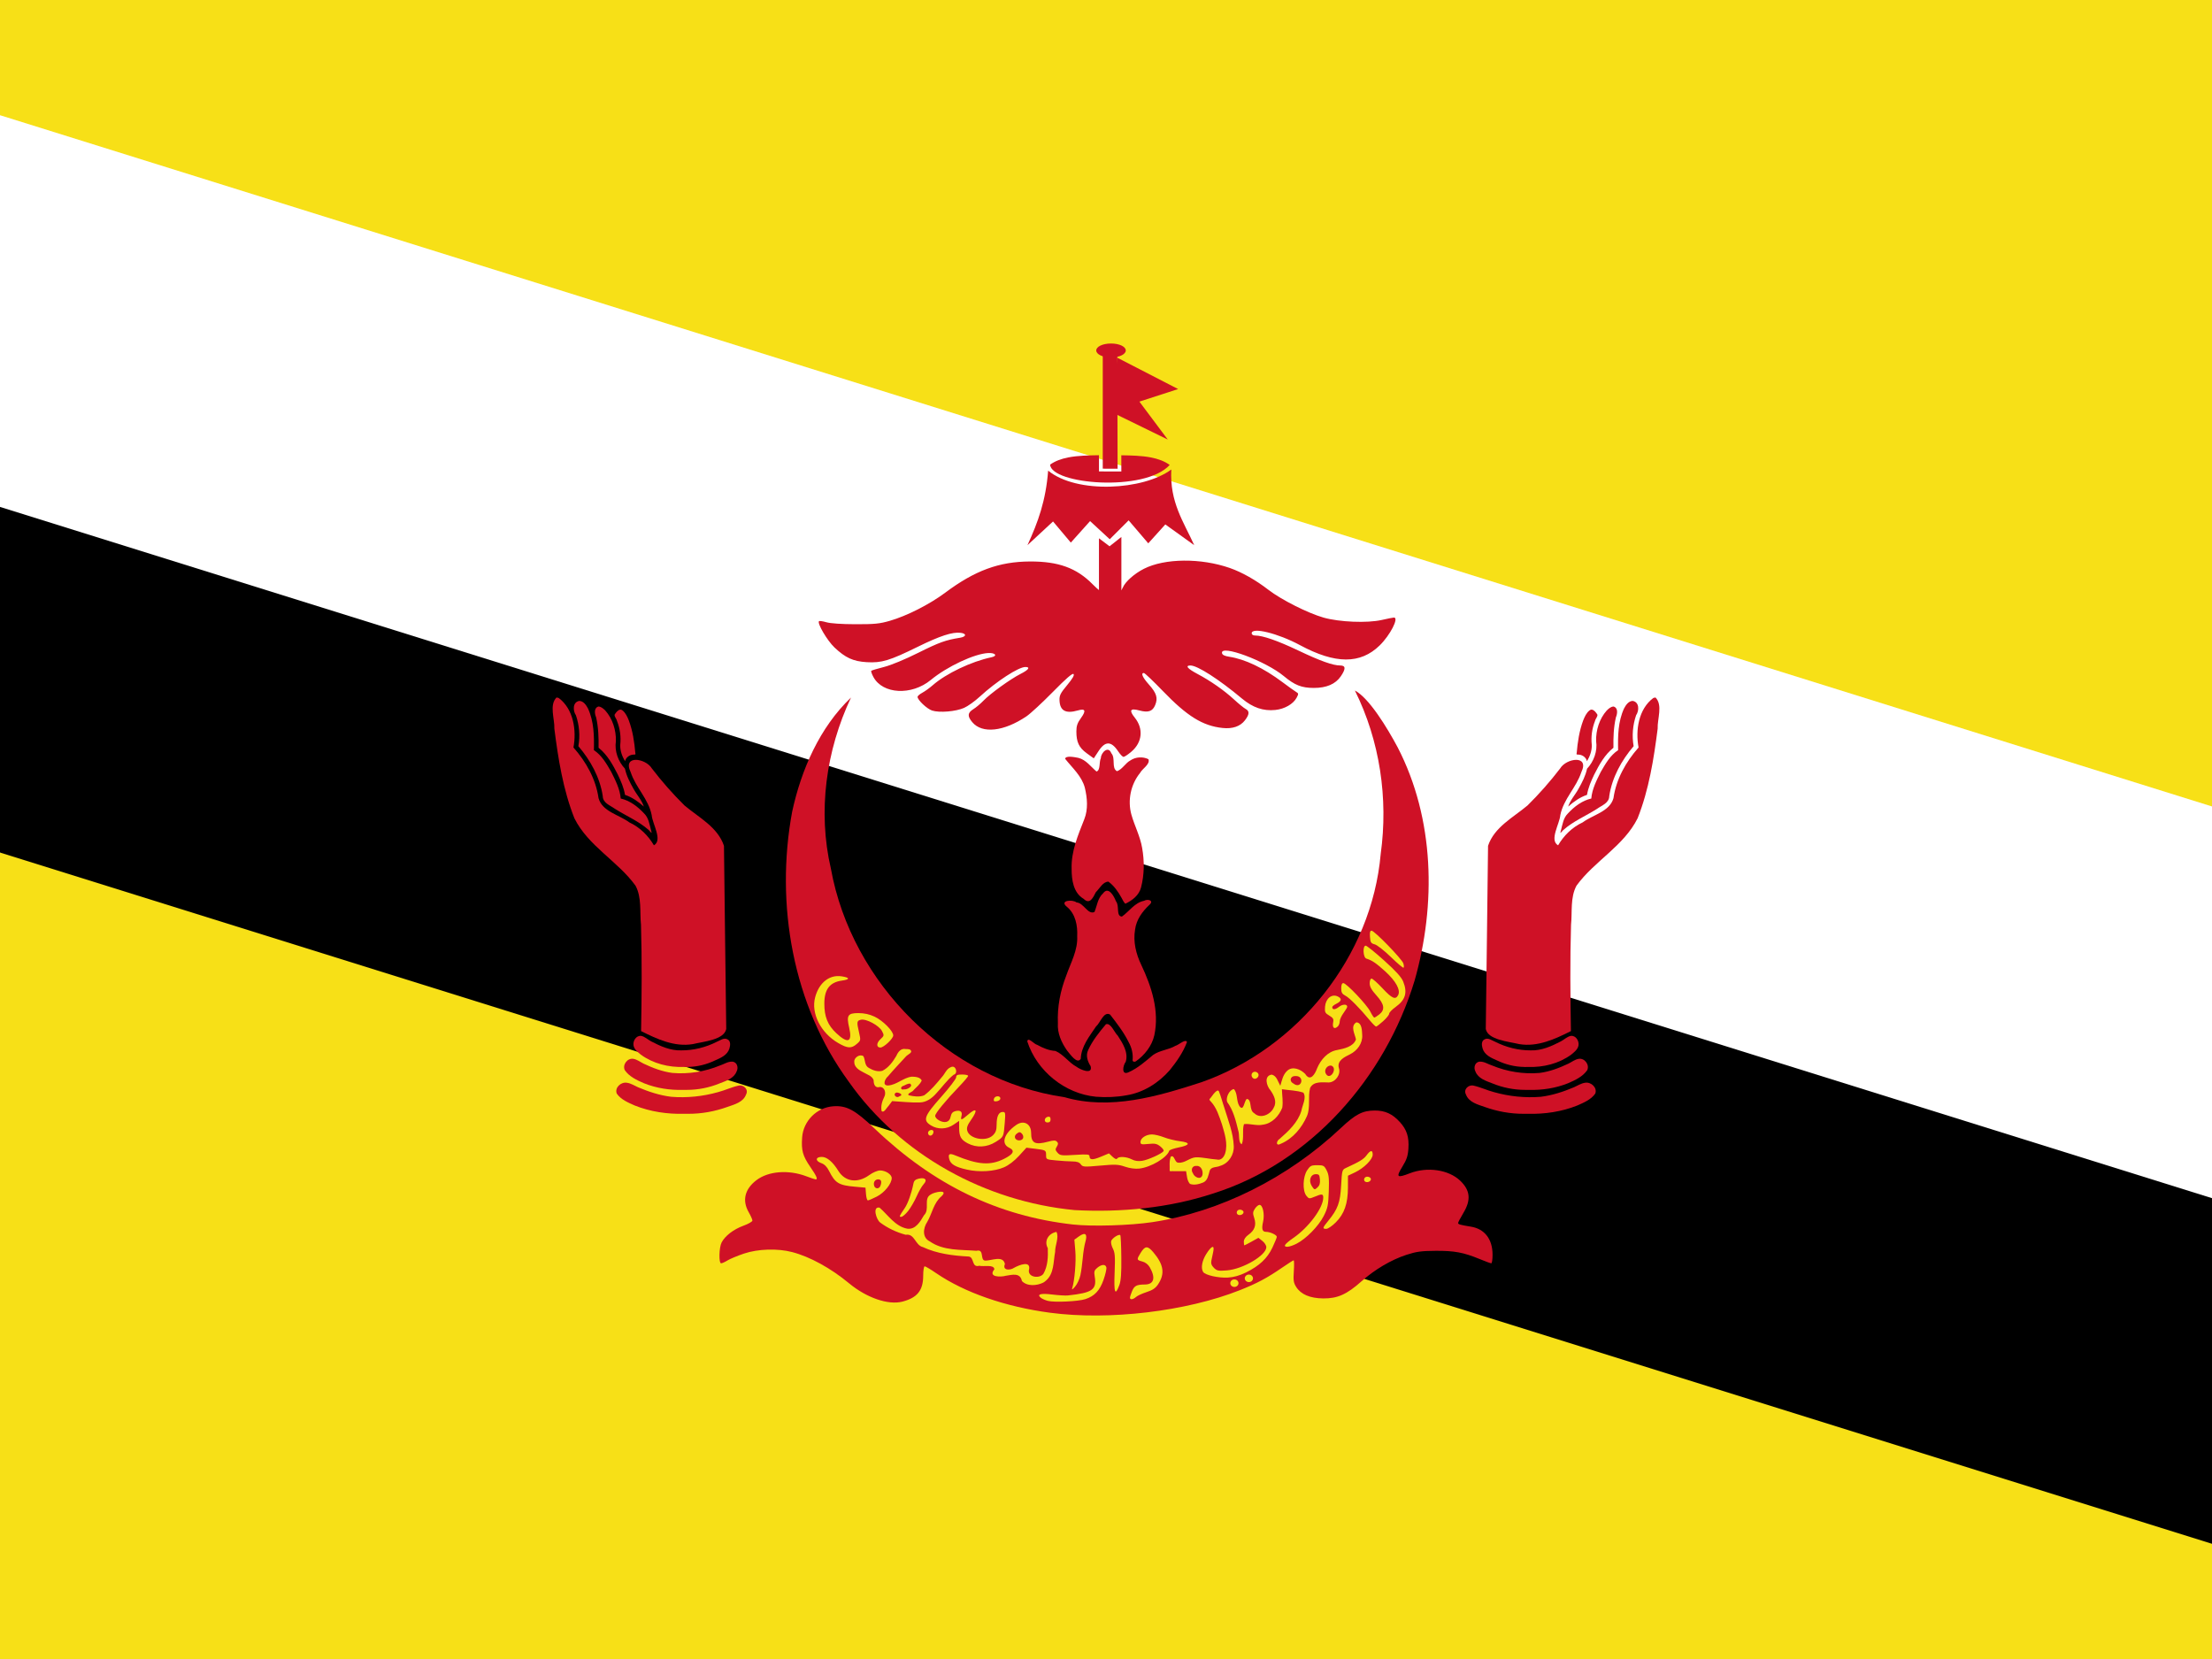
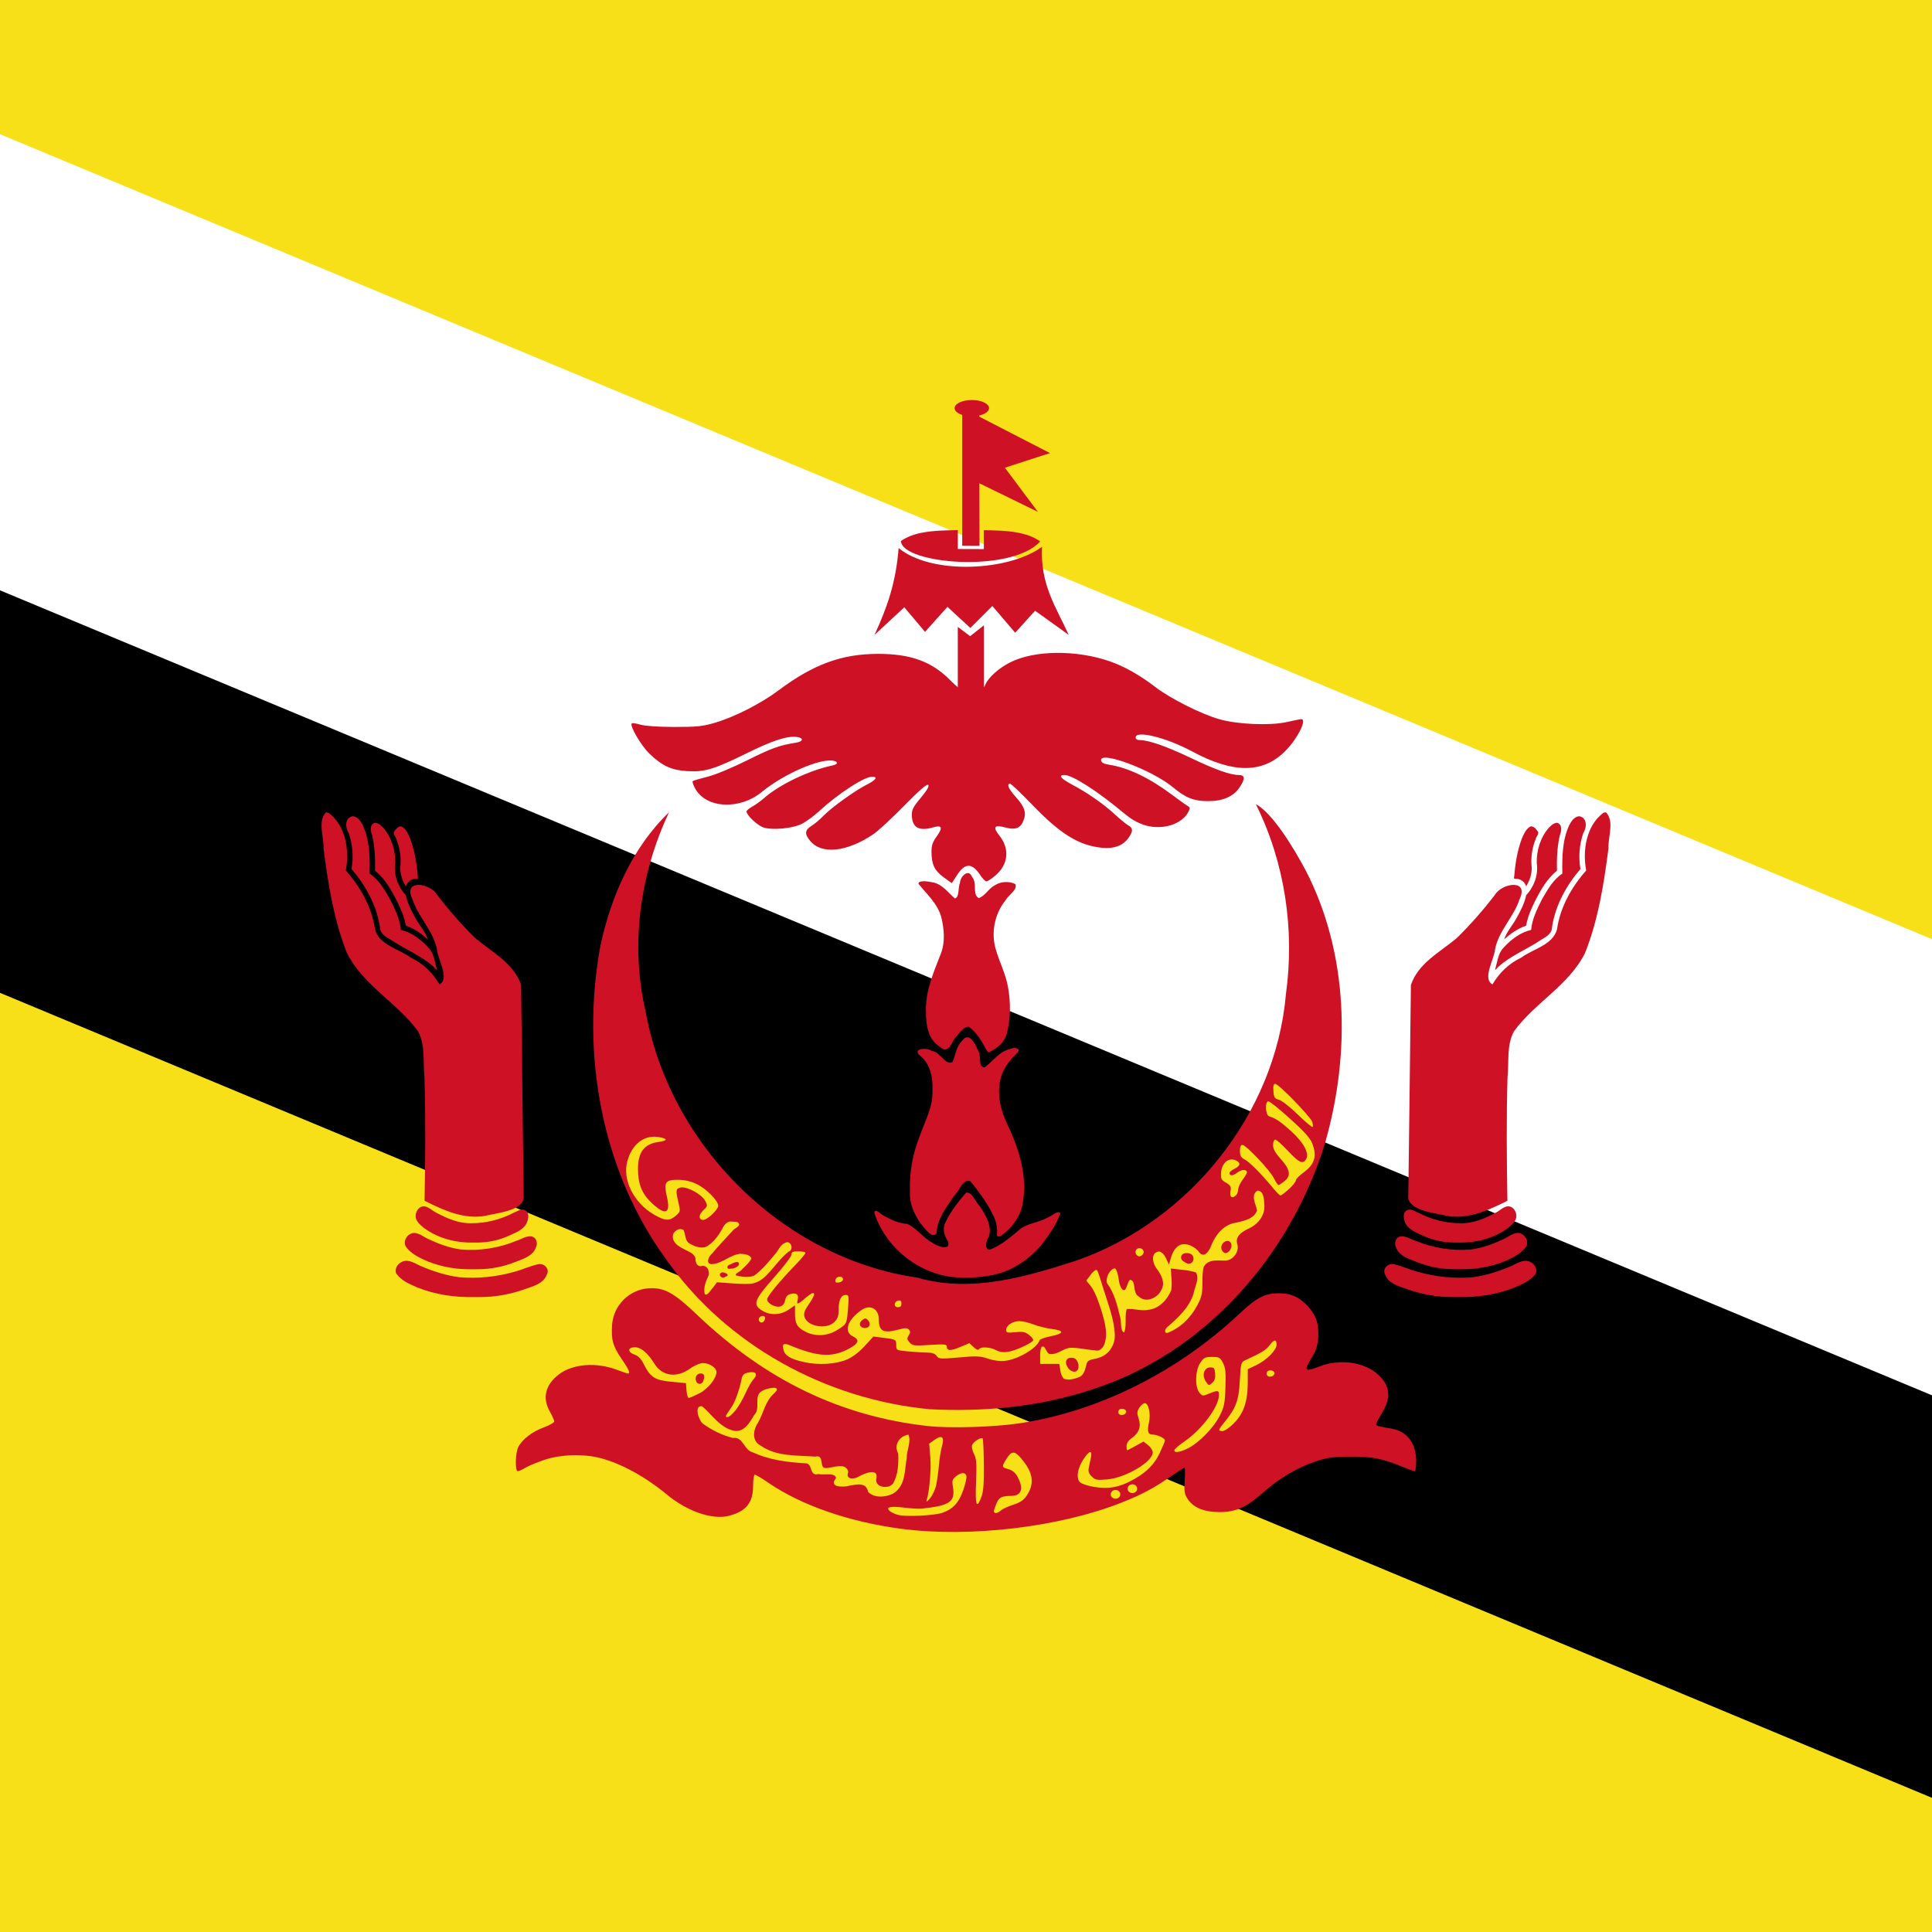
- <svg xmlns="http://www.w3.org/2000/svg" xmlns:xlink="http://www.w3.org/1999/xlink" id="flag-icon-css-bn" width="640" height="480">
-   <path fill="#f7e017" d="M0 0h640v480H0z" />
-   <path fill="#fff" d="M0 33.333v213.334l640 100V233.333z" />
-   <path d="M0 146.667v100l640 200v-100z" />
-   <g fill="#cf1126" transform="translate(-160) scale(.66667)">
+ <svg xmlns="http://www.w3.org/2000/svg" xmlns:xlink="http://www.w3.org/1999/xlink" id="flag-icon-css-bn" width="512" height="512">
+   <path fill="#f7e017" d="M0 0h512v512H0z" />
+   <path fill="#fff" d="M0 35.556V263.11l512 106.667v-120.89z" />
+   <path d="M0 156.444v106.667l512 213.333V369.778z" />
+   <g fill="#cf1126" transform="translate(-256) scale(.71111)">
    <path d="M695.74 569.72c-19.36-2.57-37.11-8.73-49.44-17.17-2.39-1.64-4.64-2.98-4.99-2.98-.36 0-.65 1.82-.65 4.07 0 6.37-2.56 9.58-9 11.25-6.16 1.6-15.56-1.63-23.18-7.95-7.89-6.55-17-11.55-24.71-13.55-6.35-1.66-14.78-1.39-20.87.65-2.83.95-6.05 2.29-7.17 2.98-1.11.69-2.36 1.25-2.76 1.25-1.08 0-.93-6.85.2-9.04 1.49-2.87 5.16-5.7 9.44-7.26 2.16-.79 3.93-1.8 3.93-2.25 0-.45-.73-2.1-1.62-3.65-2.9-5.08-1.71-10 3.35-13.87 5.18-3.96 13.95-4.64 21.7-1.69 1.95.74 3.77 1.35 4.04 1.35 1.02 0 .4-1.43-2.41-5.52-3.24-4.74-3.88-7.08-3.48-12.72.52-7.14 6.34-12.98 13.47-13.5 5.82-.42 9.44 1.54 18.03 9.72 25.65 24.46 53.54 37.94 86.07 41.59 8.21.92 24.73.43 34.42-1.03 29.27-4.41 58.76-19.13 81.79-40.82 6.38-6.01 9.45-7.6 14.68-7.62 4.55-.02 7.74 1.45 11 5.05 2.97 3.3 3.98 6.43 3.66 11.44-.21 3.21-.73 4.79-2.64 7.9-2.82 4.59-2.34 5.01 3.24 2.85 7.54-2.94 16.83-1.58 21.84 3.18 4.41 4.19 4.83 8.38 1.4 14.06-1.25 2.08-2.27 4.03-2.27 4.34 0 .57.95.84 5.53 1.58 5.99.96 9.42 5.41 9.42 12.21 0 2.04-.25 3.7-.56 3.7-.3 0-2.57-.83-5.04-1.85-6.98-2.88-10.95-3.62-19.11-3.57-6.21.04-8.35.33-12.68 1.74-6.63 2.17-13.72 6.35-19.5 11.5-6.37 5.68-10.38 7.47-16.58 7.42-5.76-.06-9.7-1.73-11.78-5.02-1.11-1.76-1.27-2.83-1-6.81.18-2.59.14-4.71-.07-4.71-.22 0-2.46 1.42-4.99 3.17-6.64 4.56-10.87 6.82-18.47 9.83-23.18 9.17-56.63 13.14-82.24 9.75z" />
    <path d="M706.34 525.17c-38.58-3.703-75.494-23.798-97.939-55.657-24.37-33.235-32.05-77.117-24.611-117.24 3.954-18.267 11.929-36.546 25.544-49.554-10.85 23.003-14.516 49.369-8.73 74.29 8.99 49.753 51.036 91.87 101.34 99.156 19.9 5.761 40.487-.324 59.496-6.493 41.935-14.78 73.88-54.583 77.777-99.08 3.336-24.077-.36-49.113-11.207-70.915 6.183 3.269 13.987 16.087 18.59 24.707 16.002 31.003 16.733 68.155 7.312 101.24-12.78 42.097-44.965 78.978-87.511 92.382-19.308 6.308-39.842 8.231-60.058 7.167z" />
    <g id="a">
      <path d="M512.02 469.9c-2.528-.396-5.316 2.092-4.363 4.697 1.823 2.633 4.964 3.92 7.798 5.18 6.792 2.722 14.18 3.782 21.471 3.605-2.513-.006.863.026 1.802 0 5.774.017 11.516-1.024 16.944-2.98 3.018-1.062 6.864-2.025 8.1-5.363 1.207-2.175-.98-4.347-3.185-3.911-3.072.67-5.944 2.064-8.99 2.857-6.572 1.854-13.494 2.57-20.303 2.012-4.98-.608-9.804-2.2-14.41-4.143-1.597-.705-3.096-1.733-4.865-1.954z" />
      <path d="M514.83 459.52c-2.556-.38-4.758 2.56-3.692 4.908 1.965 2.848 5.267 4.365 8.356 5.699 5.37 2.148 11.204 3.047 16.975 2.875-2.191-.006.753.026 1.565 0a37.592 37.592 0 0 0 14.325-2.832c2.774-1.078 6.17-2.124 7.325-5.177.896-1.677.212-4.116-1.9-4.247-1.929-.096-3.593 1.132-5.378 1.683-6.485 2.681-13.622 3.818-20.614 3.214-4.357-.56-8.52-2.168-12.47-4.03-1.485-.718-2.82-1.836-4.491-2.093z" />
      <path d="M518.28 449.57c-2.19-.263-3.698 2.209-3.329 4.182.327 1.733 1.883 2.898 3.17 3.96 5.328 3.898 12.082 5.558 18.625 5.34-2.541-.009 3.41.042 1.595-.007 4.144-.017 8.238-1.03 11.966-2.825 2.489-1.082 5.411-2.336 6.25-5.177.401-1.324.652-3.227-.841-3.97-1.564-.874-3.117.47-4.539 1.016-4.789 2.437-10.125 3.793-15.507 3.768-4.65.157-9.033-1.8-13.068-3.907-1.464-.746-2.67-2.043-4.321-2.38z" />
      <path d="M481.53 302.7c-3.257 3.26-.77 9.271-.946 13.543 1.688 13.158 3.785 26.484 8.697 38.87 6.015 12.102 18.79 18.573 26.533 29.268 2.767 5.155 1.785 11.355 2.368 16.994.458 15.366.316 30.743.047 46.111 6.939 3.482 14.474 6.986 22.456 5.647 4.73-1.13 13.512-1.832 14.496-6.543-.383-26.5-.63-53.01-.983-79.506-2.69-8.119-10.951-12.32-17.129-17.515a155.468 155.468 0 0 1-14.188-16.099c-2.622-4.417-12.868-6.009-9.161 1.677 2.173 6.654 7.72 11.61 9.109 18.602.303 3.831 4.877 10.879.973 13.114-2.484-4.222-6.082-7.815-10.682-9.958-4.432-3.304-11.759-4.68-13.359-10.517-1.175-8.28-5.415-15.782-10.887-21.986 1.41-7.436.005-16.737-6.423-21.49l-.921-.212z" />
      <path d="M491.44 304.19c-2.963.478-2.862 4.254-1.491 6.239 1.458 4.288 1.855 8.945 1.066 13.409 5.267 6.166 9.347 13.543 10.576 21.64.03 3.044 3.233 4.051 5.309 5.555 4.871 3.102 10.348 5.351 14.686 9.233.913.976 1.602 2.027.957.035-.677-2.547-1.026-5.358-3.021-7.285-2.735-2.94-6.15-5.563-10.133-6.46-.332-4.114-2.292-7.893-4.102-11.532-2.006-3.479-4.102-7.206-7.54-9.462.138-6.098.038-12.495-2.586-18.122-.77-1.446-1.903-3.163-3.72-3.25z" />
      <path d="M499.73 306.62c-2.064.613-1.67 3.159-1.016 4.716.989 4.316 1.144 8.774 1.063 13.184 3.791 3 6.163 7.35 8.322 11.587 1.353 2.83 2.636 5.751 3.155 8.865 3.076 1.018 5.768 2.946 8.171 5.077-.952-2.882-3.076-5.113-4.504-7.744-1.551-2.737-3.033-5.592-3.69-8.693-2.958-3.157-4.587-7.63-3.941-11.952.133-4.776-1.41-9.71-4.606-13.31-.805-.793-1.766-1.67-2.954-1.73z" />
      <path d="M509.16 307.97c-1.122.198-1.805 1.266-2.406 2.137-.233.873.837 1.812 1.008 2.76a21.771 21.771 0 0 1 1.416 10.426c-.086 2.502.809 4.946 2.084 7.065.368-1.563 1.816-2.687 3.386-2.84.571-.101 1.411.188 1.078-.683-.399-4.786-1.128-9.598-2.8-14.12-.649-1.614-1.385-3.314-2.784-4.42-.284-.201-.623-.374-.982-.325z" />
    </g>
    <use width="100%" height="100%" transform="matrix(-1 0 0 1 1440 0)" xlink:href="#a" />
    <path d="M715.67 475.98c-13.493-1.285-25.667-11.12-29.829-24 .224-2.219 2.987 1.241 4.292 1.474 2.45 1.36 5.1 2.48 7.92 2.654 3.558 1.529 5.757 5.035 9.152 6.863 1.577 1.228 7.155 3.64 6.119-.264-1.307-2.04-2.206-4.625-1.081-6.962 1.892-4.15 4.802-7.763 7.73-11.226 2.153-.72 3.595 3.527 5.134 4.957 2.131 3.279 4.7 7.28 3.447 11.352-1.22 1.509-2.021 6.047 1.241 4.522 4.022-1.77 7.316-4.742 10.651-7.517 2.919-2.039 6.654-2.183 9.713-3.97 1.417-.36 4.37-3.195 4.986-1.623-1.676 4.488-4.482 8.507-7.482 12.211-4.86 5.55-11.432 9.725-18.786 10.902-4.346.796-8.806.964-13.207.628z" />
    <path d="M731.53 460.22c.297-2.708-.32-5.473-1.703-7.935-2.123-4.326-5.121-8.166-8.046-11.96-2.757-1.616-4.287 3.657-6.12 5.17-2.857 4.277-6.443 8.657-6.617 14.036-1.607 2.502-4.604-2.04-5.896-3.535-2.468-3.491-4.336-7.62-4.03-11.987-.292-7.036 1.057-14.041 3.62-20.581 1.935-5.583 5.076-11.006 4.757-17.105.224-4.59-.708-9.658-4.426-12.745-3.538-2.776 2.291-3.368 4.143-1.928 3.168.212 4.882 5.448 7.777 4.152 1.153-2.735 1.382-5.997 3.76-8.13 2.333-3.196 4.772 1.356 5.57 3.488 1.648 1.873-.092 6.507 2.583 6.628 3.206-2.247 5.492-6.022 9.591-6.844 1.663-.949 4.504-.127 2.312 1.785-3.034 2.844-5.626 6.4-6.179 10.63-.928 5.308.4 10.69 2.713 15.47 4.446 9.39 7.885 19.997 5.636 30.445-1.043 4.644-4.198 8.645-8.032 11.34-.484.293-1.25.273-1.413-.394z" />
    <path d="M726.73 389.63c-1.456-2.624-3.224-5.21-5.673-6.995-2.381-.005-3.85 2.999-5.468 4.573-1.134 2.11-2.512 5.638-5.305 2.88-4.444-2.594-5.23-8.276-5.202-12.959-.28-7.59 2.777-14.674 5.492-21.587 1.728-4.328 1.302-9.199.248-13.634-1.327-5.092-5.414-8.623-8.56-12.595.214-1.536 4.235-.697 5.748-.405 3.36.852 5.367 3.825 7.87 5.926 1.782-.54 1.055-4.14 1.884-5.833.062-2.382 3.233-5.522 4.541-2.112 1.959 2.168-.062 6.465 2.469 7.815 2.411-.893 3.6-3.529 5.866-4.72 2.23-1.52 5.378-1.69 7.778-.497.845 2.213-2.64 4.055-3.65 5.977-4.051 5.006-5.475 11.91-3.74 18.112 1.377 4.865 3.814 9.406 4.655 14.434 1.013 5.653.98 11.59-.484 17.16-.874 3.38-3.802 5.64-6.825 7.044-.746-.694-1.14-1.714-1.644-2.583z" />
    <path d="M711.61 326.89c-3.36-2.46-4.47-4.81-4.47-9.46 0-2.38.44-3.67 2.01-5.83 2.31-3.2 1.89-4.21-1.38-3.27-5.26 1.51-7.77.13-7.95-4.35-.08-2.19.38-3.12 3.33-6.66 2.36-2.84 3.22-4.33 2.75-4.8-.46-.46-3.25 1.96-8.98 7.79-4.57 4.65-9.71 9.4-11.42 10.56-9.84 6.64-19.24 7.67-23.53 2.56-2.2-2.61-2.08-4.08.46-5.66 1.17-.72 3.14-2.38 4.39-3.69 2.95-3.07 11.74-9.41 16.1-11.61 3.54-1.79 4.38-3 2.08-3-2.98 0-12.54 6.22-19.79 12.88-2.13 1.97-5.2 4.16-6.81 4.87-3.62 1.6-10.73 2.19-13.89 1.15-2.23-.74-6.3-4.58-6.3-5.95 0-.36.93-1.16 2.06-1.77 1.13-.6 3.16-2.07 4.5-3.24 5.8-5.09 16.79-10.33 25.51-12.16 2.77-.58 1.75-1.98-1.34-1.84-5.99.26-17.88 5.83-24.98 11.69-8.32 6.86-20.87 6.21-24.91-1.29-.7-1.29-1.11-2.5-.91-2.69.19-.19 2.66-.93 5.49-1.65 3.06-.77 9.12-3.28 14.91-6.17 9.11-4.54 11.81-5.51 18.08-6.52 2.82-.45 2.97-1.83.23-2.15-3.53-.42-8.94 1.35-18.5 6.05-12.28 6.04-15.72 7.08-22.19 6.7-5.9-.36-9.23-1.87-14.02-6.4-3.13-2.97-7.57-10.51-6.7-11.38.21-.21 1.65 0 3.2.45 1.72.51 6.65.85 12.59.86 8.31.02 10.52-.2 14.95-1.48 7.41-2.14 17.26-7.15 24-12.18 12.89-9.64 23.4-13.51 36.8-13.57 12.37-.05 20.24 2.81 27.21 9.88 2.36 2.39 4.37 3.94 4.7 3.61.31-.31.65-4.49.75-9.29 0 0 3.64-.35 4.41.67 0 7.79.09 8.4 1.22 8.4.74 0 1.53-.76 2.02-1.94 1.06-2.55 4.98-6.04 9.17-8.16 9.05-4.59 24.71-4.73 37.29-.34 5.3 1.86 11.18 5.18 16.78 9.5 5.62 4.32 17.11 10.1 23.9 12.03 6.87 1.95 18.98 2.44 25.19 1.03 2.56-.58 4.96-1.06 5.34-1.06 2.29 0-1.61 7.63-6.19 12.1-8.37 8.18-19.26 8.14-34.58-.12-9.55-5.14-20.97-7.95-20.97-5.15 0 .58.6.97 1.49.97 3.32 0 9.73 2.23 18.67 6.47 9.67 4.6 15.1 6.54 18.32 6.54 2.34 0 2.41 1.45.23 4.65-2.31 3.41-6.23 5.1-11.77 5.09-5.29-.02-8.23-1.18-12.96-5.11-7.91-6.58-27.62-13.92-26.86-10 .15.78 1.1 1.26 3.13 1.57 6.86 1.05 14.91 4.89 23.15 11.06 2.54 1.91 5.18 3.79 5.85 4.19 1.13.66 1.15.86.26 2.53-1.48 2.76-5.21 4.9-9.25 5.32-5.23.54-9.78-1.02-14.49-4.96-9.94-8.32-19.31-14.34-22.31-14.34-2.45 0-1.35 1.35 2.97 3.64 5.68 3.01 11.52 7.08 15.82 11.03 2.03 1.88 4.32 3.74 5.08 4.15 1.8.96 1.73 2.37-.25 4.96-2.02 2.64-5.36 3.8-9.69 3.34-8.64-.91-15.38-5.08-25.97-16.07-4.14-4.29-7.83-7.8-8.21-7.8-1.41 0-.58 1.91 2.15 4.97 3.38 3.78 4.03 5.91 2.75 8.98-1.13 2.72-3.01 3.35-6.87 2.31-3.95-1.07-4.57-.1-1.98 3.12 3.86 4.81 3.29 10.7-1.44 14.75-1.47 1.25-3.01 2.28-3.43 2.28-.41 0-1.45-1.07-2.32-2.38-3.04-4.62-5.71-4.59-8.67.08-1.03 1.63-1.9 2.95-1.93 2.94-.04-.01-1.43-1.01-3.08-2.23z" />
    <path d="M726.67 233.03l-5.13 4.06-4.6-3.47v27.74l9.73.12z" />
    <path d="M694.89 204.25c-1.02 13.11-4.35 22.26-8.98 32.35l11.1-10.29 7.72 9.17 8.36-9.33 8.53 7.88 8.2-8.2 8.52 9.97 7.4-8.2 12.54 9c-4.55-10.09-10.71-18.64-9.94-32.84-12.15 9.03-41.02 10.66-53.45.49z" />
    <path d="M716.95 197.56c-4.46.08-9.16.14-13.39.97-2.93.58-5.59 1.53-7.81 3.1.36 8.53 41 12.09 51.9.16-2.29-1.67-5.09-2.66-8.17-3.26-4.07-.79-8.57-.87-12.84-.94 0 2.34.02 4.69.02 7.04l-9.71-.03v-7.04z" />
    <path d="M724.9 153.97l-6.31.05v49.38l6.44.03z" />
    <path d="M724.89 155.24l-2.41 23.64 24.32 11.88-12.31-16.46 16.81-5.45zm-2.71-6.16c-3.69 0-6.42 1.38-6.42 3.02 0 1.64 2.73 3.03 6.42 3.03s6.4-1.39 6.4-3.03-2.71-3.02-6.4-3.02z" />
  </g>
  <g fill="#f7e017">
-     <path d="M314.033 375.88c2.66-.88 4.174-2.493 5.26-5.6.54-1.547.907-3.153.814-3.573-.227-.994-1.374-.94-2.64.113-.867.727-.974 1.093-.727 2.573.633 3.734-.693 4.66-7.76 5.42-.7.074-2.727-.046-4.513-.266-3.36-.42-4.56-.087-3.34.926.366.307 1.3.72 2.073.914 1.887.486 8.813.16 10.833-.507zm14.647-.62c.4-.367 1.773-1 3.053-1.413 1.707-.547 2.587-1.134 3.307-2.207 2.073-3.087 1.687-5.747-1.36-9.333-1.653-1.947-2.387-1.894-3.707.266-1.14 1.867-1.113 1.987.527 2.414.86.22 1.687.853 2.14 1.633 1.787 3.093 1.26 5.007-1.387 5.027-2.4.02-3.06.36-3.706 1.913-.34.807-.614 1.667-.614 1.913 0 .654.907.54 1.747-.213zm-4.807-3.493c.454-1.227.614-3.434.56-7.934-.033-3.426-.166-6.333-.3-6.466-.4-.4-2.373.873-2.633 1.693-.133.427.087 1.413.487 2.187.613 1.193.693 2.306.506 6.98-.24 5.906.147 6.9 1.38 3.54z" />
-     <path d="M312.593 368.953c.24-1.1.547-3.353.687-5 .14-1.646.48-3.726.747-4.626.68-2.307-.007-2.914-1.827-1.62l-1.353.966.28 3.314c.26 2.986-.214 8.553-.9 10.713-.187.573.08.427.833-.453.607-.707 1.3-2.194 1.533-3.294zm-10.006 1.607c2.434-2.036 2.154-5.514 2.693-8.347-.056-1.883 1.203-4.14.39-5.788-2.274.416-3.676 2.57-2.512 4.716.097 2.492.009 5.205-1.272 7.409-1.047 1.441-4.362 1.082-4.209-.96.832-3.072-2.848-1.577-4.284-.772-1.11.773-3.455.83-2.64-1.105-.538-2.577-3.854-.965-5.655-.976-1.701-.031-.14-3.447-2.582-2.848-4.537-.357-9.546.04-13.473-2.7-2.3-1.106-1.958-3.87-.761-5.66 1.429-2.443 1.837-5.5 4.105-7.395 2.246-2.154-2.118-1.245-3.1-.519-2.189 1.198-.156 4.282-1.947 5.993-1.046 1.774-2.424 4.224-4.846 3.886-3.494-.66-5.507-3.91-8.012-6.088-2.145-.428-.939 3.481.169 4.303 2.192 1.641 4.753 2.837 7.394 3.546 2.63-.42 2.715 3.022 4.963 3.562 4.125 1.922 8.722 2.498 13.222 2.733 1.768.147.774 3.295 3.098 2.673 1.298.337 4.231-.483 4.378 1.025-1.968 2.338 1.89 2.285 3.318 1.867 1.828-.28 4.164-.978 4.647 1.528 1.526 1.609 4.328 1.371 6.186.45.261-.15.507-.329.73-.533z" />
-     <path d="M262.747 350.38c.74-.94 1.846-2.84 2.46-4.227.606-1.393 1.52-2.973 2.02-3.513 1.173-1.267.52-2.047-1.374-1.627-1 .22-1.406.587-1.573 1.454-.567 2.826-1.593 5.72-2.507 7.066-1.653 2.44-1.693 2.54-1.013 2.54.353 0 1.247-.76 1.987-1.693zm-24.974-15.653c-1.866 0-1.946 1.18-.126 1.813.88.307 1.626 1.047 2.226 2.253 1.774 3.527 2.814 4.154 7.52 4.56l3.02.274.147 1.833c.073 1.013.313 1.853.547 1.853.233 0 1.4-.506 2.58-1.106 2.213-1.12 4.313-3.734 4.313-5.354 0-1.06-1.767-2.206-3.373-2.206-.714 0-2.074.573-3.147 1.353-3.36 2.433-6.953 1.94-8.92-1.227-1.613-2.613-3.3-4.046-4.787-4.046zm16.307 6.5c.893 0 1.113.66.627 1.92-.334.866-1.42.893-1.747.04-.387-1.007.153-1.96 1.12-1.96zm126.48-4.1c-1.22.046-1.58.313-2.353 1.46-1.267 1.88-1.394 5.953-.227 7.393.727.893.833.913 2.373.273 2.147-.9 2.507-.866 2.5.287-.013 2.947-4.24 8.627-8.666 11.647-1.194.813-2.26 1.72-2.374 2.02-.32.84 1.32.653 3.334-.374 2.746-1.4 6.353-5.08 7.833-7.98 1.173-2.313 1.34-3.1 1.48-7.146.127-3.727.027-4.82-.607-6.06-.706-1.394-.933-1.52-2.706-1.52-.214 0-.407-.007-.587 0zm.147 2.6c.92 0 1.08.206 1.186 1.526.094 1.094-.1 1.76-.706 2.307-.827.747-.894.74-1.627-.373-1.027-1.574-.393-3.46 1.147-3.46zm-20.24 28.453c3.9-1.92 6.2-4.08 7.68-7.207.7-1.486 1.273-2.886 1.273-3.126 0-.54-1.92-1.434-3.073-1.434-1.147 0-1.38-.793-.887-2.986.48-2.14-.1-4.82-1.04-4.82-.34 0-.94.5-1.34 1.106-.613.94-.647 1.34-.193 2.707.666 2.027.14 3.54-1.674 4.833-.86.614-1.333 1.32-1.333 2.007 0 .58.073 1.053.16 1.053.093 0 1.04-.493 2.107-1.086l1.946-1.087 1.147.9c.627.493 1.147 1.3 1.147 1.793 0 2.374-6.767 6.36-11.414 6.734-2.473.2-2.893.113-3.753-.74-.7-.7-.9-1.287-.727-2.114.134-.633.374-1.786.534-2.56.426-2.066-.46-1.786-1.994.627-1.26 1.993-1.633 4.12-.926 5.24.58.913 4.433 1.787 7.16 1.62 1.713-.1 3.406-.58 5.2-1.46zm26.026-14.52c2.454-2.447 3.494-5.427 3.507-10.033l.007-3.46 2.026-.96c2.634-1.254 5.127-3.747 5.127-5.134 0-1.426-.633-1.353-1.78.2-.833 1.127-1.947 1.807-6.02 3.68-1.027.474-1.093.727-1.327 5.034-.273 4.966-.946 6.826-3.72 10.22-1.7 2.066-1.76 2.34-.58 2.34.487 0 1.727-.847 2.76-1.887zm-26.72-2.773c.234-.714-1.12-1.22-1.706-.64-.247.246-.314.673-.147.946.387.62 1.613.414 1.853-.306zm36.847-9.54c.24-.714-1.12-1.22-1.7-.64-.253.253-.32.68-.153.953.386.62 1.613.413 1.853-.313zm-44.347-25.827c-.953.454-1.447 1.483-2.11 2.269-.476.324-.094.627.18.932 1.682 1.811 2.393 4.258 3.192 6.54.785 2.693 1.773 5.585.953 8.391-.323 1.075-1.169 2.188-2.431 1.83-2.02-.125-4.009-.661-6.035-.64-1.803.094-3.197 1.735-5.04 1.556-1.179.078-1.129-2.412-2.223-1.746-.542 1.298-.275 2.746-.34 4.119.204.197.777.025 1.12.083h3.63c.257 1.253.225 2.69 1.125 3.687 1.26.448 2.677.061 3.875-.429 1.283-.597 1.455-2.14 1.818-3.343.386-1.292 2.078-.954 3.076-1.461 2.444-.713 4.045-3.253 3.902-5.751-.158-3.815-1.613-7.404-2.718-11.014-.555-1.59-.94-3.25-1.584-4.803-.076-.134-.23-.246-.39-.22zm-6.046 21.813c1.357-.088 1.947 1.58 1.66 2.687-.508 1.503-2.357.54-2.73-.544-.688-.968-.263-2.27 1.07-2.143z" />
-     <path d="M295.96 324.813c-.607-.013-1.287.214-1.96.687-3.54 2.48-4.447 5.413-2.04 6.56 1.767.847 1.32 1.84-1.46 3.233-3.98 1.987-7.493 1.74-14.167-1.02-1.64-.68-2.066-.42-1.686 1.08.366 1.474 1.713 2.28 5.06 3.04 3.6.827 7.953.56 10.753-.646 1.367-.587 2.987-1.82 4.353-3.307l2.167-2.38 2.52.313c3.107.38 3.167.414 3.167 1.9 0 1.18.066 1.207 2.92 1.474 1.606.153 3.72.293 4.706.293 1.26.007 1.974.227 2.394.813.56.78.893.82 5.586.4 4.387-.4 5.247-.366 7.227.307 1.407.48 2.953.673 4.127.547 3.36-.38 7.993-3.127 8.666-5.147.08-.247 1.3-.68 2.707-.96 3.393-.68 3.54-1.42.373-1.813-1.373-.174-3.433-.674-4.58-1.127-1.153-.453-2.726-.833-3.5-.833-1.706 0-3.313 1.066-3.313 2.166 0 .72.253.794 2.273.587 1.9-.193 2.454-.087 3.454.707.66.52 1.1 1.133.96 1.353-.447.727-4.414 2.533-6.167 2.813-1.173.187-2.12.06-3.04-.413-1.54-.8-3.807-.92-4.233-.233-.18.3-.667.106-1.334-.52l-1.04-.98-2.353.98c-2.393.993-3.273.953-3.273-.187 0-.52-.7-.58-4.227-.353-3.887.253-4.293.186-5.02-.627-.673-.747-.687-1.007-.207-1.773.44-.707.44-1.014.02-1.434-.42-.42-.966-.413-2.5 0-3.866 1.034-4.96.454-4.96-2.566 0-1.814-1.04-2.914-2.373-2.934zm-.96 2.774c.207 0 .38.126.647.393.34.34.52.933.373 1.313-.347.9-1.987.867-2.333-.04-.167-.44.046-.933.54-1.293.346-.253.566-.38.773-.373z" />
-     <path d="M288.067 330.4c2.353-1.493 2.3-1.38 2.64-5.527.233-2.926.193-3.146-.6-3.146-1.154 0-1.754 1.266-1.754 3.68 0 1.546-.24 2.24-1.066 3.06-1.96 1.96-6.827 1.066-7.44-1.367-.207-.833.06-1.587 1.08-3.033 2.126-3.02 1.646-3.76-.96-1.467-1.794 1.567-2.114 1.613-1.774.26.314-1.247-.34-1.74-1.8-1.373-.746.186-1.153.653-1.333 1.56-.173.886-.58 1.38-1.287 1.553-1.18.3-3.193-.82-3.193-1.773 0-.707 3.013-4.387 6.88-8.4 1.46-1.52 2.653-2.934 2.653-3.147 0-.213-.78-.387-1.733-.387-1.393 0-1.733.154-1.733.8 0 .44-1.947 2.994-4.334 5.68-4.973 5.6-5.386 6.767-2.926 8.26 1.98 1.214 4.52 1.12 6.513-.233l1.613-1.1v1.993c0 2.547.507 3.46 2.507 4.52 2.513 1.327 5.553 1.167 8.047-.413zm104.373-34.607c-1.845 1.102-.401 3.416-.122 4.953-.753 2.097-3.448 2.662-5.412 3.051-2.782.461-4.754 2.789-5.812 5.262-.574 1.606-1.958 4.096-3.466 1.651-1.312-1.329-3.722-2.382-5.272-.83-1.178 1.12-1.477 2.77-1.916 4.268-.695-1.151-1.007-2.865-2.48-3.229-2.352.331-1.502 3.296-.396 4.519 1.005 1.425 1.97 3.305.985 4.998-.868 2.034-3.873 3.406-5.637 1.666-1.649-.87-.546-3.976-2.17-4.147-.802.58-.869 3.83-2.153 2.068-.927-1.506-.436-3.568-1.57-4.923-1.34.167-2.418 2.475-1.972 3.714 1.788 2.412 2.523 5.437 3.22 8.311.435 1.151-.063 3.485 1.014 3.94.746-1.852.053-3.953.64-5.823 1.746-.22 3.687.577 5.518.154 2.619-.34 4.643-2.55 5.561-4.904.278-1.77-.053-3.565-.102-5.344 2.07.32 4.219.314 6.21.986.986 1.513-.314 3.632-.587 5.286-1.039 3.368-3.677 5.813-6.244 8.065-1.073.635-1.217 2.318.368 1.412 3.449-1.475 6.02-4.599 7.499-7.98 1.079-2.601.211-5.498.916-8.158 1.041-1.998 3.548-1.577 5.402-1.57 1.92-.074 3.558-2.31 2.917-4.175-.611-2.165 1.679-3.208 3.244-3.981 2.074-1.047 3.665-3.173 3.505-5.572-.086-1.227-.025-3.555-1.688-3.667zm-7.354 12.5c2.222.59-.402 4.835-1.583 2.146-.364-1.026.5-2.183 1.583-2.146zm-10.313 3.04c2.892-.169 1.853 4.054-.59 2.137-1.267-.636-.848-2.215.59-2.137zm-104.706 16.32c.08-.42-.134-.72-.514-.72-.806 0-1.293.707-.913 1.32.393.634 1.26.274 1.427-.6zm33.893-3.786c0-.62-.233-.854-.753-.754-1.134.214-1.26 1.654-.147 1.654.62 0 .9-.28.9-.9zm-41.94-20.347c-1.353-.278-2.204.867-2.667 1.958-1.011 1.7-2.247 3.44-4.062 4.34-1.305.363-2.729-.134-3.854-.807-1.343-.669-1.038-2.284-1.614-3.4-.971-.763-2.694.328-2.655 1.514-.108 1.59 1.38 2.51 2.616 3.124 1.05.643 2.572 1.001 2.991 2.302-.029 1.106.416 2.372 1.762 1.945 1.507-.025 1.897 1.81 1.289 2.911-.62 1.241-1.038 2.695-.741 4.077.72.606 1.455-1.02 1.976-1.484l1.063-1.417c2.666.144 5.329.484 8 .39 1.901-.035 3.52-1.208 4.728-2.584 1.709-1.787 3.113-3.886 5.065-5.428 1.389-.34.642-2.956-.809-2.2-1.307.49-1.718 1.967-2.624 2.909-1.543 1.868-3.118 3.764-5.063 5.229-1.416.587-3.047.33-4.502 0-.607-.531 1.206-.964 1.459-1.554.834-.834 1.825-1.625 2.309-2.72-.463-1.01-1.878-1.092-2.875-1.113-2.457.295-4.334 2.358-6.816 2.552-1.883.066-.903-1.974-.054-2.67 1.661-1.972 3.456-3.83 5.19-5.738.493-.592 2.273-1.154 1.134-1.986-.398-.144-.828-.144-1.246-.15zm1.208 9.98c1.24.696-.79 1.837-1.645 1.681-1.122.336-1.142-.807-.146-1.035.56-.292 1.152-.596 1.791-.647zm-3.812 2.603c.705-.013 2.183.665.795 1.098-.966.75-2.058-.762-.795-1.098z" />
-     <path d="M289.433 317.827c0-.94-1.686-.807-1.873.146-.12.614.073.76.86.647.56-.08 1.013-.433 1.013-.793zm74.7-6.614c.174-.9-1.08-1.5-1.74-.84-.66.66-.053 1.914.84 1.74.414-.08.82-.486.9-.9zM247.88 302.06c1.173-1.007 1.187-1.073.68-3.287-.72-3.1-.673-3.433.507-3.726 1.493-.38 5.286 1.653 6.126 3.28.654 1.26.634 1.346-.473 2.373-1.193 1.1-1.187 2.387.007 2.387.986 0 3.713-2.58 3.713-3.507 0-1.287-3.027-4.327-5.42-5.44-1.48-.693-2.96-1.013-4.673-1.02-3.067 0-3.48.66-2.654 4.227.974 4.18-.346 4.746-3.713 1.593-2.5-2.34-3.487-4.773-3.473-8.607.006-4.113 1.58-6.146 5.126-6.626 2.354-.314 2.294-.867-.126-1.227-3.534-.533-6.52 1.827-7.654 6.04-1.26 4.673 1.627 10.367 6.734 13.3 2.673 1.533 3.74 1.58 5.293.24zm139.227-5.127c.286-.286.52-.933.52-1.433s.486-1.573 1.08-2.38c.6-.807 1.086-1.633 1.086-1.833 0-.82-1.353-.794-2.42.053-1.093.853-1.913.873-1.913.04 0-.207.52-.633 1.16-.947 1.587-.773 1.72-1.54.38-2.153-1.72-.78-3.447.647-3.627 3-.113 1.573.014 1.847 1.227 2.56 1.107.653 1.313 1 1.127 1.933-.32 1.62.353 2.187 1.38 1.16zm13.086-1.48c.96-.86 1.74-1.84 1.74-2.166 0-.327.827-1.194 1.84-1.92 2.874-2.067 3.507-4.154 2.22-7.36-.5-1.26-2.073-3-5.493-6.08-2.627-2.374-5.047-4.314-5.36-4.314-.933 0-.767 3.434.18 3.734 1.707.546 2.74 1.246 5.427 3.666 3.12 2.82 4.56 5.454 3.773 6.92-.753 1.42-1.753.98-4.507-1.973-1.446-1.553-2.88-2.82-3.173-2.82-.32.007-.547.567-.547 1.353 0 .987.527 1.927 1.954 3.514 2.326 2.586 2.553 4.14.806 5.513-.626.493-1.273.9-1.433.9-.153 0-.667-.773-1.133-1.713-.974-1.974-6.927-8.26-7.82-8.26-.407 0-.607.506-.607 1.506 0 1.207.24 1.634 1.2 2.127 1.18.613 4.1 3.553 7.033 7.1.84 1.013 1.667 1.833 1.847 1.84.173 0 1.1-.707 2.053-1.567zm5.84-16.713c-.386-1.247-8.373-9.467-9.193-9.467-.427 0-.56.507-.46 1.814.113 1.586.287 1.86 1.38 2.146.68.18 2.787 1.834 4.673 3.667 1.88 1.833 3.534 3.227 3.667 3.087.133-.134.107-.694-.067-1.247zm-47.7 92.52a1.187 1.088 0 1 1-2.374 0 1.187 1.088 0 1 1 2.374 0zm4.194-1.4a1.187 1.088 0 1 1-2.374 0 1.187 1.088 0 1 1 2.374 0z" />
+     <path d="M249.636 400.939c2.837-.939 4.451-2.66 5.61-5.974.576-1.65.967-3.363.868-3.811-.242-1.06-1.465-1.003-2.816.12-.925.776-1.038 1.167-.775 2.746.675 3.982-.74 4.97-8.278 5.78-.746.08-2.908-.049-4.814-.284-3.584-.448-4.864-.092-3.563.989.392.327 1.387.768 2.212.974 2.012.52 9.4.17 11.556-.54zm15.623-.662c.426-.39 1.891-1.066 3.257-1.507 1.82-.583 2.759-1.21 3.527-2.354 2.211-3.292 1.799-6.13-1.451-9.956-1.764-2.076-2.546-2.02-3.954.285-1.216 1.991-1.187 2.119.562 2.574.917.235 1.8.91 2.283 1.742 1.905 3.3 1.344 5.34-1.48 5.362-2.56.021-3.263.384-3.953 2.041-.363.86-.654 1.778-.654 2.04 0 .698.967.577 1.863-.227zm-5.127-3.726c.483-1.308.654-3.662.597-8.462-.036-3.655-.178-6.756-.32-6.898-.427-.427-2.532.932-2.809 1.806-.142.455.092 1.508.52 2.333.653 1.273.739 2.46.54 7.445-.256 6.3.156 7.36 1.472 3.776z" />
+     <path d="M248.1 393.55c.256-1.173.583-3.577.732-5.333.15-1.757.512-3.975.796-4.935.726-2.46-.007-3.108-1.948-1.728l-1.444 1.03.3 3.535c.276 3.186-.228 9.124-.96 11.428-.2.611.084.455.888-.484.647-.754 1.387-2.34 1.636-3.513zm-10.674 1.714c2.596-2.172 2.298-5.881 2.873-8.903-.06-2.009 1.282-4.417.416-6.175-2.426.444-3.921 2.742-2.68 5.031.104 2.659.01 5.552-1.357 7.903-1.116 1.537-4.652 1.154-4.49-1.025.888-3.275-3.037-1.681-4.57-.822-1.184.824-3.684.885-2.815-1.179-.574-2.75-4.11-1.03-6.032-1.041-1.814-.034-.15-3.677-2.754-3.038-4.84-.381-10.182.043-14.372-2.88-2.452-1.18-2.088-4.129-.811-6.037 1.524-2.606 1.96-5.866 4.38-7.889 2.395-2.297-2.26-1.327-3.309-.553-2.333 1.278-.165 4.567-2.076 6.392-1.116 1.893-2.585 4.506-5.17 4.146-3.725-.705-5.873-4.171-8.545-6.494-2.288-.457-1.001 3.713.18 4.59 2.338 1.75 5.07 3.026 7.888 3.782 2.804-.449 2.895 3.224 5.294 3.8 4.4 2.05 9.303 2.664 14.103 2.914 1.885.158.825 3.515 3.304 2.852 1.385.359 4.514-.516 4.67 1.094-2.1 2.493 2.016 2.437 3.539 1.99 1.95-.297 4.441-1.043 4.957 1.63 1.628 1.717 4.616 1.463 6.599.482.278-.162.54-.352.777-.57z" />
+     <path d="M194.93 373.739c.79-1.003 1.97-3.03 2.624-4.509.647-1.486 1.621-3.171 2.154-3.747 1.252-1.351.555-2.183-1.464-1.735-1.067.234-1.5.625-1.679 1.55-.604 3.015-1.7 6.101-2.673 7.538-1.764 2.602-1.807 2.709-1.081 2.709.377 0 1.33-.81 2.119-1.806zm-26.638-16.697c-1.992 0-2.077 1.258-.136 1.934.94.327 1.736 1.116 2.376 2.404 1.891 3.761 3 4.43 8.02 4.864l3.222.291.157 1.956c.078 1.08.334 1.977.583 1.977.249 0 1.493-.54 2.752-1.18 2.36-1.196 4.6-3.983 4.6-5.711 0-1.13-1.884-2.354-3.598-2.354-.76 0-2.211.612-3.356 1.444-3.584 2.595-7.417 2.069-9.515-1.309-1.72-2.787-3.52-4.316-5.105-4.316zm17.393 6.933c.953 0 1.188.704.669 2.048-.356.925-1.515.953-1.863.043-.413-1.074.163-2.09 1.194-2.09zm134.912-4.373c-1.301.05-1.685.334-2.51 1.557-1.351 2.005-1.486 6.35-.242 7.886.775.953.89.975 2.532.292 2.29-.96 2.674-.925 2.667.306-.015 3.143-4.523 9.201-9.245 12.423-1.273.867-2.41 1.834-2.531 2.154-.342.896 1.408.697 3.555-.398 2.93-1.493 6.777-5.418 8.356-8.512 1.251-2.467 1.429-3.306 1.578-7.623.135-3.975.029-5.141-.647-6.464-.754-1.486-.995-1.621-2.887-1.621-.227 0-.434-.007-.626 0zm.157 2.773c.981 0 1.152.22 1.266 1.629.1 1.166-.107 1.877-.754 2.46-.882.796-.953.79-1.735-.398-1.095-1.678-.42-3.69 1.223-3.69zm-21.59 30.35c4.16-2.048 6.614-4.352 8.192-7.687.747-1.586 1.359-3.079 1.359-3.335 0-.576-2.048-1.529-3.279-1.529-1.223 0-1.472-.846-.945-3.186.512-2.282-.107-5.14-1.11-5.14-.362 0-1.002.532-1.429 1.18-.654 1.002-.69 1.429-.206 2.887.71 2.161.15 3.776-1.785 5.155-.917.654-1.422 1.408-1.422 2.14 0 .62.078 1.124.17 1.124.1 0 1.11-.526 2.247-1.159l2.077-1.159 1.223.96c.668.526 1.223 1.387 1.223 1.913 0 2.531-7.218 6.784-12.174 7.182-2.638.213-3.086.121-4.004-.79-.746-.746-.96-1.372-.775-2.253l.57-2.731c.454-2.205-.492-1.906-2.127.668-1.344 2.127-1.742 4.395-.989 5.59.62.974 4.73 1.905 7.638 1.728 1.827-.107 3.634-.619 5.546-1.558zm27.762-15.488c2.617-2.61 3.726-5.788 3.74-10.702l.008-3.69 2.162-1.025c2.808-1.336 5.468-3.996 5.468-5.475 0-1.522-.676-1.444-1.899.213-.889 1.202-2.076 1.927-6.421 3.926-1.095.504-1.166.775-1.415 5.368-.292 5.298-1.01 7.282-3.968 10.902-1.813 2.204-1.877 2.496-.619 2.496.52 0 1.842-.903 2.944-2.013zm-28.501-2.957c.249-.762-1.195-1.302-1.82-.684-.264.264-.335.719-.157 1.01.412.662 1.72.441 1.977-.327zm39.303-10.177c.256-.76-1.195-1.301-1.813-.683-.27.27-.342.726-.164 1.017.413.662 1.721.441 1.977-.334zm-47.303-27.548c-1.017.484-1.544 1.581-2.25 2.42-.51.345-.102.668.191.994 1.794 1.932 2.553 4.542 3.405 6.975.837 2.873 1.89 5.958 1.016 8.952-.345 1.146-1.246 2.333-2.593 1.952-2.155-.134-4.276-.706-6.437-.683-1.923.1-3.41 1.85-5.377 1.66-1.256.082-1.203-2.573-2.37-1.863-.579 1.385-.294 2.93-.363 4.394.218.21.829.026 1.195.088h3.872c.273 1.337.24 2.87 1.2 3.933 1.344.478 2.856.065 4.132-.457 1.37-.637 1.553-2.284 1.94-3.567.411-1.378 2.216-1.017 3.282-1.558 2.606-.76 4.314-3.47 4.161-6.134-.168-4.07-1.72-7.897-2.898-11.749-.593-1.696-1.003-3.466-1.69-5.123-.081-.142-.247-.262-.416-.234zm-6.45 23.267c1.448-.094 2.077 1.685 1.77 2.866-.541 1.603-2.513.575-2.912-.58-.732-1.033-.28-2.422 1.142-2.286z" />
+     <path d="M230.357 346.468c-.647-.015-1.372.227-2.09.732-3.776 2.645-4.743 5.774-2.176 6.997 1.884.903 1.408 1.963-1.558 3.45-4.245 2.118-7.993 1.855-15.11-1.089-1.75-.725-2.205-.448-1.8 1.152.391 1.572 1.828 2.432 5.397 3.243 3.84.882 8.484.597 11.47-.69 1.458-.626 3.186-1.941 4.644-3.527l2.311-2.539 2.688.335c3.314.405 3.378.44 3.378 2.026 0 1.259.071 1.287 3.115 1.572 1.714.163 3.968.313 5.02.313 1.344.007 2.105.241 2.553.867.597.832.953.875 5.96.427 4.678-.427 5.596-.391 7.708.327 1.5.512 3.15.718 4.401.583 3.584-.405 8.527-3.335 9.245-5.49.085-.263 1.387-.725 2.887-1.024 3.62-.725 3.776-1.514.398-1.934-1.465-.185-3.662-.718-4.885-1.202-1.23-.483-2.909-.889-3.733-.889-1.82 0-3.535 1.138-3.535 2.312 0 .768.27.846 2.425.625 2.027-.206 2.617-.092 3.684.754.704.555 1.173 1.209 1.024 1.444-.477.775-4.708 2.702-6.578 3-1.252.2-2.261.065-3.243-.44-1.642-.854-4.06-.982-4.515-.25-.192.32-.711.115-1.422-.554l-1.11-1.045-2.51 1.045c-2.553 1.06-3.492 1.017-3.492-.199 0-.555-.746-.619-4.508-.377-4.146.27-4.58.2-5.355-.668-.718-.797-.732-1.074-.22-1.892.47-.754.47-1.08.021-1.529-.448-.448-1.03-.44-2.666 0-4.125 1.102-5.291.484-5.291-2.738 0-1.934-1.11-3.107-2.532-3.128zm-1.024 2.958c.22 0 .406.135.69.42.363.362.555.995.398 1.4-.37.96-2.119.925-2.489-.042-.177-.47.05-.996.576-1.38.37-.27.605-.405.825-.398z" />
+     <path d="M221.938 352.427c2.51-1.593 2.453-1.472 2.816-5.895.249-3.122.206-3.357-.64-3.357-1.23 0-1.87 1.351-1.87 3.925 0 1.65-.256 2.39-1.138 3.264-2.09 2.091-7.282 1.138-7.936-1.457-.22-.89.064-1.693 1.152-3.236 2.268-3.221 1.756-4.01-1.024-1.564-1.913 1.67-2.254 1.72-1.892.277.334-1.33-.362-1.856-1.92-1.465-.796.2-1.23.697-1.422 1.664-.185.946-.619 1.472-1.372 1.657-1.26.32-3.407-.875-3.407-1.892 0-.753 3.215-4.679 7.339-8.96 1.557-1.62 2.83-3.128 2.83-3.356 0-.228-.832-.412-1.849-.412-1.486 0-1.849.163-1.849.853 0 .47-2.076 3.193-4.622 6.059-5.305 5.973-5.746 7.217-3.122 8.81 2.112 1.294 4.822 1.195 6.948-.249l1.72-1.173v2.126c0 2.717.541 3.69 2.675 4.822 2.68 1.415 5.923 1.244 8.583-.441zm111.332-36.914c-1.968 1.175-.429 3.643-.13 5.283-.804 2.237-3.678 2.84-5.773 3.255-2.968.491-5.071 2.974-6.2 5.612-.612 1.713-2.089 4.37-3.698 1.761-1.398-1.417-3.969-2.54-5.623-.886-1.256 1.196-1.575 2.956-2.043 4.553-.742-1.228-1.074-3.056-2.646-3.444-2.508.353-1.602 3.516-.422 4.82 1.072 1.52 2.102 3.526 1.05 5.331-.926 2.17-4.13 3.634-6.013 1.778-1.758-.928-.582-4.242-2.314-4.424-.856.618-.926 4.086-2.297 2.206-.989-1.606-.464-3.806-1.674-5.251-1.43.177-2.58 2.64-2.104 3.961 1.908 2.573 2.692 5.8 3.436 8.866.463 1.228-.068 3.717 1.08 4.203.797-1.976.057-4.217.684-6.212 1.861-.234 3.932.616 5.885.164 2.793-.363 4.952-2.72 5.932-5.23.296-1.888-.056-3.803-.108-5.701 2.206.341 4.5.334 6.622 1.051 1.053 1.615-.334 3.875-.625 5.639-1.108 3.593-3.922 6.2-6.66 8.602-1.145.678-1.299 2.474.392 1.506 3.68-1.573 6.421-4.905 7.999-8.511 1.151-2.775.226-5.865.977-8.703 1.11-2.13 3.784-1.681 5.763-1.674 2.047-.078 3.794-2.464 3.11-4.453-.65-2.31 1.792-3.421 3.461-4.247 2.213-1.116 3.91-3.384 3.738-5.943-.09-1.309-.026-3.792-1.8-3.911zm-7.845 13.333c2.37.63-.429 5.157-1.689 2.29-.388-1.095.534-2.33 1.69-2.29zm-11 3.243c3.084-.18 1.976 4.324-.63 2.279-1.352-.679-.904-2.363.63-2.28zm-111.687 17.408c.085-.448-.142-.768-.548-.768-.86 0-1.38.754-.974 1.408.42.675 1.344.291 1.522-.64zm36.152-4.039c0-.662-.248-.91-.803-.804-1.209.228-1.344 1.764-.156 1.764.661 0 .96-.299.96-.96zm-44.735-21.703c-1.443-.297-2.35.924-2.845 2.089-1.079 1.813-2.397 3.668-4.333 4.628-1.392.387-2.91-.142-4.111-.86-1.433-.713-1.107-2.437-1.721-3.627-1.036-.814-2.874.35-2.833 1.615-.114 1.697 1.473 2.677 2.79 3.333 1.12.686 2.744 1.067 3.191 2.455-.03 1.18.444 2.53 1.88 2.074 1.607-.026 2.023 1.931 1.375 3.106-.661 1.323-1.107 2.874-.791 4.348.768.647 1.552-1.088 2.108-1.583L190 339.82c2.843.155 5.684.517 8.534.416 2.027-.037 3.753-1.288 5.042-2.755 1.823-1.906 3.32-4.146 5.403-5.79 1.482-.362.685-3.153-.863-2.347-1.394.523-1.833 2.099-2.799 3.103-1.646 1.993-3.325 4.015-5.4 5.577-1.511.627-3.25.353-4.803 0-.647-.566 1.287-1.027 1.556-1.657.89-.89 1.948-1.733 2.464-2.902-.494-1.077-2.003-1.164-3.067-1.186-2.621.315-4.623 2.515-7.27 2.722-2.009.07-.963-2.106-.058-2.848 1.772-2.104 3.687-4.086 5.537-6.12.525-.633 2.424-1.232 1.21-2.12-.425-.153-.885-.153-1.33-.16zm1.289 10.644c1.321.744-.844 1.96-1.756 1.794-1.196.359-1.217-.861-.155-1.104.598-.311 1.229-.635 1.91-.69zm-4.067 2.778c.752-.014 2.329.708.848 1.171-1.03.799-2.195-.813-.848-1.171z" />
+     <path d="M223.396 339.015c0-1.003-1.8-.86-1.999.157-.128.654.079.81.918.69.597-.086 1.08-.463 1.08-.847zm79.68-7.055c.184-.96-1.152-1.6-1.856-.895-.704.704-.057 2.04.896 1.856.44-.085.874-.52.96-.96zm-124.004-9.763c1.252-1.073 1.266-1.145.725-3.505-.768-3.307-.718-3.663.54-3.976 1.594-.405 5.64 1.764 6.536 3.5.697 1.343.675 1.436-.505 2.53-1.273 1.174-1.266 2.546.007 2.546 1.053 0 3.961-2.752 3.961-3.74 0-1.372-3.228-4.615-5.781-5.803-1.579-.74-3.158-1.08-4.985-1.088-3.271 0-3.712.704-2.83 4.509 1.038 4.458-.37 5.063-3.961 1.7-2.667-2.497-3.72-5.092-3.705-9.181.007-4.388 1.685-6.557 5.468-7.069 2.51-.334 2.446-.924-.135-1.308-3.769-.569-6.955 1.948-8.163 6.443-1.344 4.985 1.735 11.057 7.182 14.186 2.851 1.636 3.99 1.686 5.646.256zm148.508-5.468c.306-.306.555-.996.555-1.529 0-.533.52-1.678 1.152-2.539.64-.86 1.16-1.742 1.16-1.955 0-.875-1.444-.846-2.582.057-1.166.91-2.041.931-2.041.042 0-.22.555-.675 1.237-1.01 1.693-.824 1.835-1.642.406-2.296-1.835-.832-3.677.69-3.869 3.2-.12 1.678.014 1.97 1.309 2.73 1.18.697 1.4 1.067 1.201 2.063-.34 1.728.377 2.332 1.472 1.237zm13.96-1.579c1.024-.917 1.856-1.962 1.856-2.31 0-.35.881-1.274 1.962-2.049 3.065-2.204 3.74-4.43 2.368-7.85-.533-1.345-2.211-3.2-5.86-6.486-2.801-2.531-5.382-4.6-5.717-4.6-.995 0-.817 3.661.192 3.981 1.82.584 2.923 1.33 5.789 3.912 3.328 3.008 4.864 5.816 4.025 7.38-.804 1.516-1.87 1.046-4.807-2.104-1.544-1.657-3.072-3.008-3.385-3.008-.342.007-.583.604-.583 1.444 0 1.052.561 2.055 2.083 3.747 2.482 2.76 2.724 4.416.86 5.881-.668.526-1.358.96-1.528.96-.164 0-.711-.825-1.21-1.828-1.037-2.104-7.388-8.81-8.34-8.81-.434 0-.648.54-.648 1.607 0 1.287.256 1.742 1.28 2.268 1.259.655 4.374 3.79 7.503 7.574.896 1.08 1.777 1.955 1.97 1.962.184 0 1.173-.753 2.19-1.67zm6.229-17.827c-.413-1.33-8.932-10.098-9.806-10.098-.455 0-.598.54-.491 1.934.12 1.693.306 1.984 1.472 2.29.725.192 2.972 1.955 4.985 3.911 2.005 1.956 3.769 3.442 3.911 3.292.142-.142.114-.74-.071-1.33zm-50.88 98.687a1.266 1.16 0 1 1-2.533 0 1.266 1.16 0 1 1 2.533 0zm4.473-1.493a1.266 1.16 0 1 1-2.533 0 1.266 1.16 0 1 1 2.533 0z" />
  </g>
</svg>
